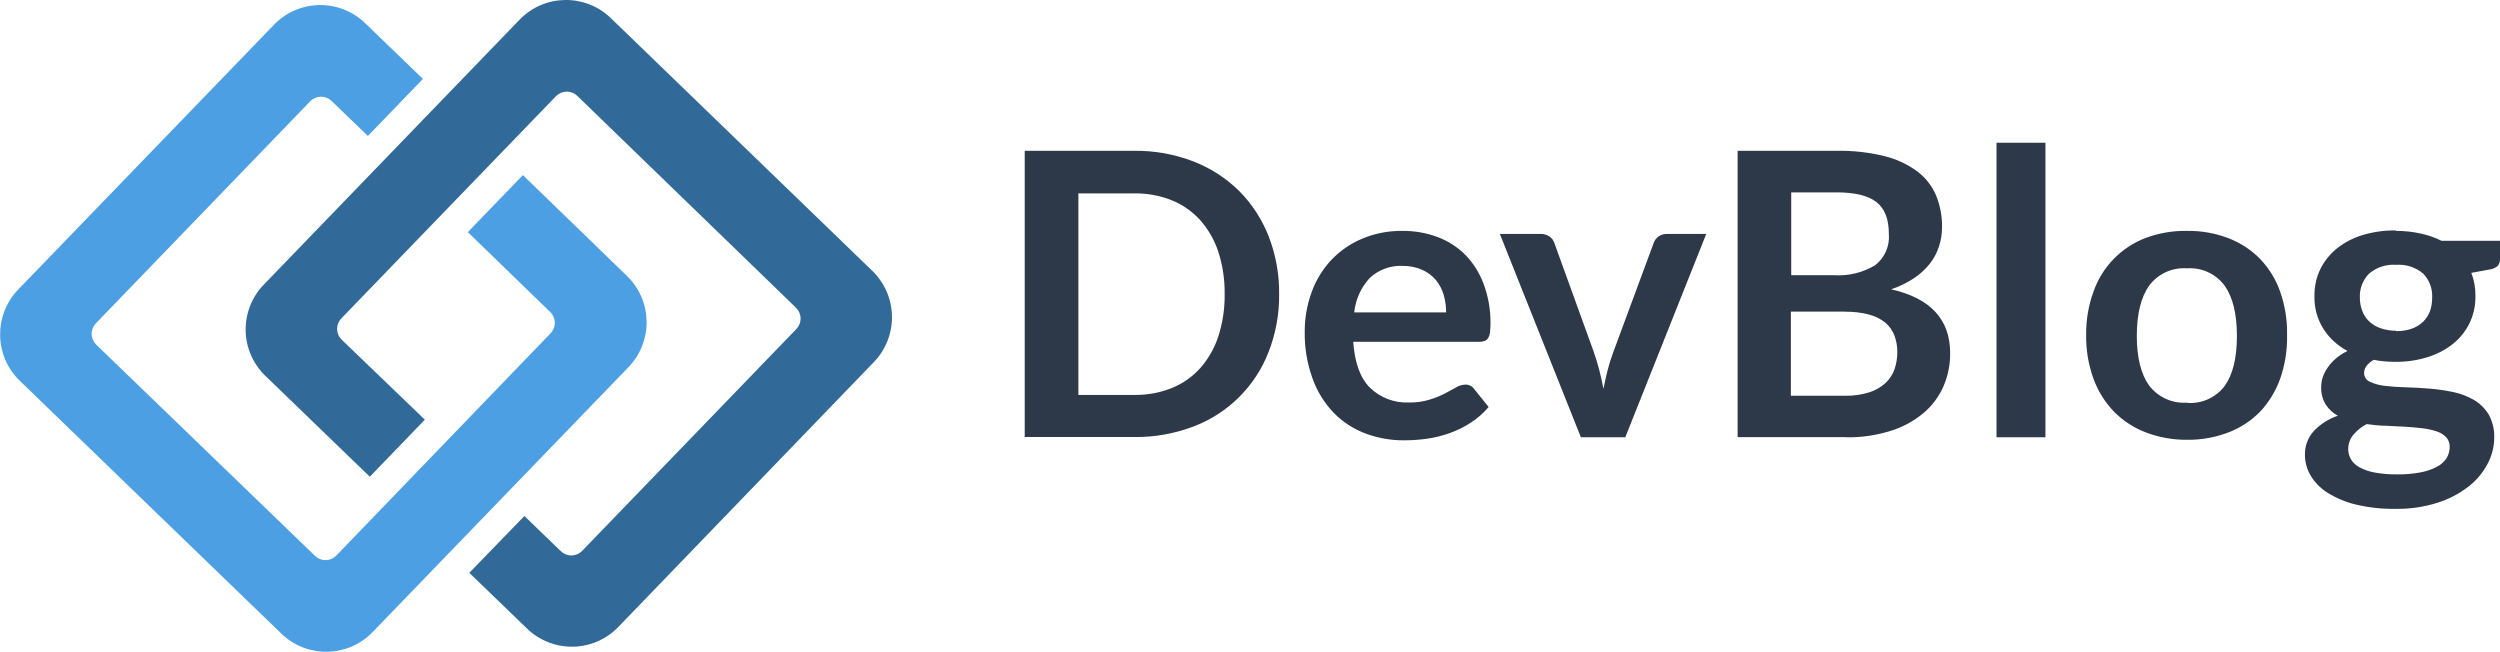
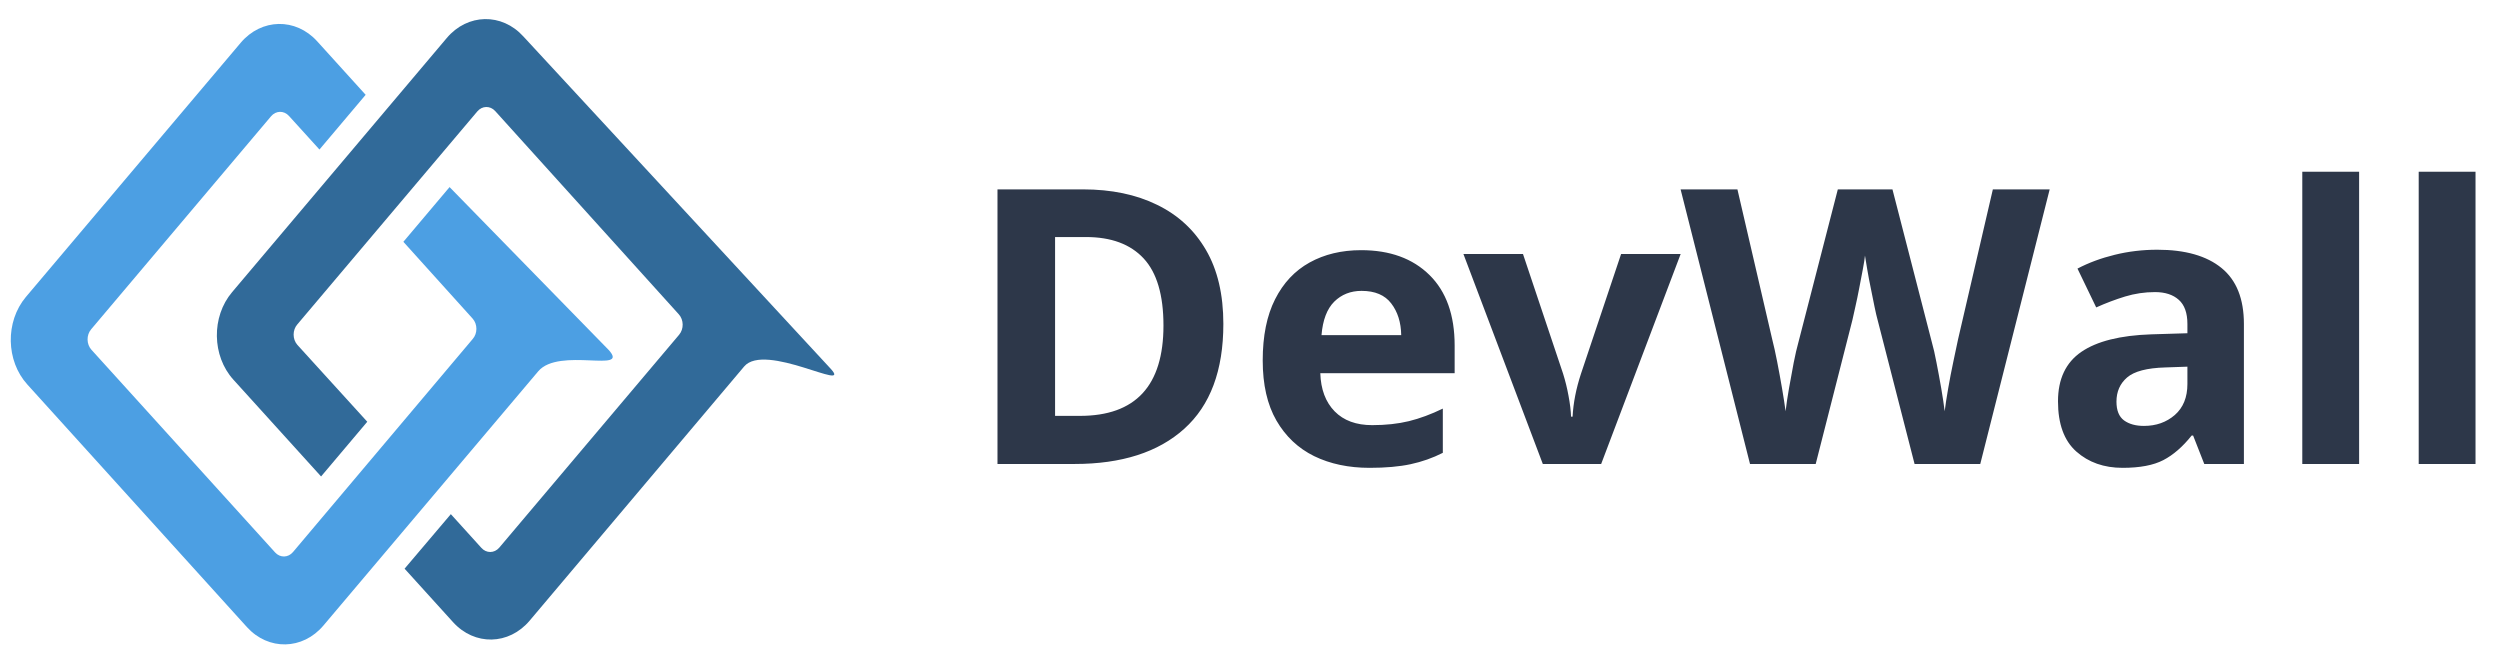
- <svg xmlns="http://www.w3.org/2000/svg" viewBox="0 0 363.37 94.73">
-   <defs>
-     <style>.cls-1{fill:#4c9fe3;}.cls-2{fill:#316a99;}.cls-3{fill:#2d3849;}</style>
+ <svg xmlns="http://www.w3.org/2000/svg" viewBox="0 0 363.37 94.73" version="1.1" id="svg3393">
+   <defs id="defs3385">
+     <rect x="109.582" y="109.18" width="67.034" height="100.35" id="rect8793" />
+     <style id="style3383">.cls-1{fill:#4c9fe3;}.cls-2{fill:#316a99;}.cls-3{fill:#2d3849;}</style>
  </defs>
-   <g id="Layer_2" data-name="Layer 2">
-     <g id="_hkcGc1TWxMQnvrJ-o7pxz" data-name=" hkcGc1TWxMQnvrJ-o7pxz">
-       <g id="_2pGrrHDisTubxdFeOQ9h1" data-name=" 2pGrrHDisTubxdFeOQ9h1">
-         <path id="_fclVC_gW3knTSnF4jsxLl" data-name=" fclVC gW3knTSnF4jsxLl" class="cls-1" d="M53.47,19.76l-5.28-5.09a2.19,2.19,0,0,0-3.1.05L13.93,47a2.19,2.19,0,0,0,.06,3.1L45.79,80.8a2.19,2.19,0,0,0,3.1-.06L80,48.47A2.17,2.17,0,0,0,80,45.38l-12-11.64,8-8.29L91.12,40.1a9.38,9.38,0,0,1,.23,13.26L54.16,91.87a9.38,9.38,0,0,1-13.26.23l-38-36.73A9.39,9.39,0,0,1,2.63,42.1L39.82,3.6a9.37,9.37,0,0,1,13.26-.23l8.39,8.1Z" />
-         <path id="_2yC6JlP49xF4W450B5ghS" data-name=" 2yC6JlP49xF4W450B5ghS" class="cls-2" d="M76.22,75l5.27,5.09a2.19,2.19,0,0,0,3.1,0l31.16-32.27a2.19,2.19,0,0,0-.06-3.1L83.9,13.93a2.19,2.19,0,0,0-3.1.06L49.64,46.25a2.19,2.19,0,0,0,0,3.1L61.75,61l-8,8.29L38.57,54.63a9.37,9.37,0,0,1-.23-13.26L75.52,2.86a9.38,9.38,0,0,1,13.26-.23l38,36.73a9.38,9.38,0,0,1,.23,13.27L89.87,91.13a9.38,9.38,0,0,1-13.27.23l-8.39-8.1Z" />
+   <g id="Layer_2" data-name="Layer 2" transform="matrix(1.053765,0,0,0.9919001,-8.874824,-7.988965)">
+     <g id="_hkcGc1TWxMQnvrJ-o7pxz" data-name=" hkcGc1TWxMQnvrJ-o7pxz" transform="matrix(0.7965538,0,0,0.9672382,-83.75764,111.8452)">
+       <path id="_kCfronMV8leRKdbxpuZJG" data-name=" kCfronMV8leRKdbxpuZJG" class="cls-3" d="m 252.56,21.92 c -168.373,-14.613 -84.187,-7.307 0,0 z" />
+       <g id="_2pGrrHDisTubxdFeOQ9h1" data-name=" 2pGrrHDisTubxdFeOQ9h1" transform="translate(117.5708,-104.4134)">
+         <path id="_fclVC_gW3knTSnF4jsxLl" data-name=" fclVC gW3knTSnF4jsxLl" class="cls-1" d="m 53.47,19.76 -5.28,-5.09 c -0.869,-0.844 -2.258,-0.821 -3.1,0.05 L 13.93,47 c -0.841,0.872 -0.814,2.261 0.06,3.1 l 31.8,30.7 c 0.872,0.841 2.261,0.814 3.1,-0.06 L 80,48.47 c 0.862,-0.85 0.862,-2.24 0,-3.09 L 68,33.74 76,25.45 103.563,50.135 C 107.287,53.734 94.947,49.634 91.35,53.36 L 54.16,91.87 C 50.561,95.594 44.626,95.697 40.9,92.1 L 2.9,55.37 C -0.836,51.779 -0.957,45.84 2.63,42.1 L 39.82,3.6 c 3.596,-3.729 9.537,-3.832 13.26,-0.23 l 8.39,8.1 z" style="fill:#4c9fe3" />
+         <path id="_2yC6JlP49xF4W450B5ghS" data-name=" 2yC6JlP49xF4W450B5ghS" class="cls-2" d="m 76.22,75 5.27,5.09 c 0.856,0.857 2.244,0.857 3.1,0 l 31.16,-32.27 c 0.841,-0.872 0.814,-2.261 -0.06,-3.1 L 83.9,13.93 c -0.872,-0.841 -2.261,-0.814 -3.1,0.06 L 49.64,46.25 c -0.857,0.856 -0.857,2.244 0,3.1 L 61.75,61 53.75,69.29 38.57,54.63 C 34.841,51.034 34.738,45.093 38.34,41.37 L 75.52,2.86 c 3.599,-3.724 9.534,-3.827 13.26,-0.23 l 53.253,50.378 C 145.764,56.607 130.614,48.903 127.01,52.63 l -37.14,38.5 c -3.6,3.731 -9.543,3.834 -13.27,0.23 l -8.39,-8.1 z" style="fill:#316a99" />
      </g>
-       <path id="_kCfronMV8leRKdbxpuZJG" data-name=" kCfronMV8leRKdbxpuZJG" class="cls-3" d="M185.92,42.74h0a22.44,22.44,0,0,1-1.53,8.41A18.87,18.87,0,0,1,173.45,62a23.38,23.38,0,0,1-8.61,1.52h-15.9V21.92h15.9a23.18,23.18,0,0,1,8.61,1.54,19.55,19.55,0,0,1,6.65,4.29,19.34,19.34,0,0,1,4.29,6.58A22.51,22.51,0,0,1,185.92,42.74Zm-7.92,0h0a19.29,19.29,0,0,0-.92-6.15A13.09,13.09,0,0,0,174.45,32a11.26,11.26,0,0,0-4.13-2.89,14.23,14.23,0,0,0-5.48-1h-8.1V57.4h8.1a14,14,0,0,0,5.48-1,11.14,11.14,0,0,0,4.13-2.89,13.09,13.09,0,0,0,2.63-4.61A19.2,19.2,0,0,0,178,42.74Zm25.8-9.18h0a14.23,14.23,0,0,1,5.14.89,11.24,11.24,0,0,1,4.05,2.6,12.14,12.14,0,0,1,2.65,4.21,16,16,0,0,1,1,5.69h0a11.72,11.72,0,0,1-.07,1.33,2.25,2.25,0,0,1-.26.84,1.06,1.06,0,0,1-.51.43,2.08,2.08,0,0,1-.81.13H196.69c.21,3,1,5.26,2.44,6.68a7.63,7.63,0,0,0,5.65,2.14h0a9.71,9.71,0,0,0,3-.41A13.44,13.44,0,0,0,210,57.2c.62-.33,1.17-.62,1.64-.89A2.76,2.76,0,0,1,213,55.9h0a1.51,1.51,0,0,1,1.29.67h0l2.08,2.59a11.8,11.8,0,0,1-2.65,2.31,14.3,14.3,0,0,1-3.07,1.5,16.77,16.77,0,0,1-3.25.8,24,24,0,0,1-3.21.23h0a15.86,15.86,0,0,1-5.74-1,12.83,12.83,0,0,1-4.6-3,14.06,14.06,0,0,1-3.08-5,19.06,19.06,0,0,1-1.13-6.83h0a16.39,16.39,0,0,1,1-5.69,13.65,13.65,0,0,1,2.81-4.64,13.31,13.31,0,0,1,4.47-3.12A14.61,14.61,0,0,1,203.8,33.56Zm.14,5.09h0a6.57,6.57,0,0,0-4.86,1.76,8.69,8.69,0,0,0-2.25,5h13.36a8.9,8.9,0,0,0-.37-2.61,6,6,0,0,0-1.15-2.14,5.57,5.57,0,0,0-2-1.46A6.78,6.78,0,0,0,203.94,38.65ZM248,34,236.23,63.56h-6.45L218,34h5.9a2.2,2.2,0,0,1,1.31.37,1.88,1.88,0,0,1,.73,1h0l5.71,15.78c.32.92.6,1.83.82,2.71s.42,1.77.59,2.65h0c.17-.88.37-1.77.59-2.65a24,24,0,0,1,.85-2.71h0l5.84-15.78a2,2,0,0,1,.72-1,2.07,2.07,0,0,1,1.24-.37H248Zm20.33,29.54H252.56V21.92h14.37a27.15,27.15,0,0,1,7,.78,13.34,13.34,0,0,1,4.75,2.22,8.54,8.54,0,0,1,2.72,3.48,11.66,11.66,0,0,1,.87,4.61h0a9,9,0,0,1-.44,2.8,8,8,0,0,1-1.33,2.51,10.08,10.08,0,0,1-2.31,2.12,14.05,14.05,0,0,1-3.32,1.61h0q8.58,1.94,8.58,9.27h0a11.87,11.87,0,0,1-1,4.9,10.67,10.67,0,0,1-2.94,3.87,13.82,13.82,0,0,1-4.75,2.55,20.58,20.58,0,0,1-6.45.92Zm-.14-18.25H260.3V57.52h7.86a11,11,0,0,0,3.62-.52,6.35,6.35,0,0,0,2.33-1.38,5.06,5.06,0,0,0,1.27-2,7.58,7.58,0,0,0,.39-2.45h0a6.66,6.66,0,0,0-.43-2.43A4.58,4.58,0,0,0,274,46.87a6.43,6.43,0,0,0-2.36-1.16,13,13,0,0,0-3.48-.4Zm-7.84-17.4V40h6.19a10.37,10.37,0,0,0,6-1.44,5.2,5.2,0,0,0,2-4.58h0c0-2.17-.62-3.71-1.84-4.64s-3.15-1.38-5.76-1.38H260.3Zm29.84-7.14h7.11V63.56h-7.11ZM317.9,33.56h0a16.24,16.24,0,0,1,6,1.06,13,13,0,0,1,4.59,3,13.33,13.33,0,0,1,2.93,4.78,18,18,0,0,1,1,6.3h0a18.06,18.06,0,0,1-1,6.34,13.82,13.82,0,0,1-2.93,4.81,12.87,12.87,0,0,1-4.59,3,16.24,16.24,0,0,1-6,1.07h0a16.33,16.33,0,0,1-6-1.07,13,13,0,0,1-4.62-3,13.59,13.59,0,0,1-3-4.81,17.83,17.83,0,0,1-1.06-6.34h0a17.72,17.72,0,0,1,1.06-6.3,12.89,12.89,0,0,1,7.58-7.81A16.33,16.33,0,0,1,317.9,33.56Zm0,25h0a6.26,6.26,0,0,0,5.46-2.47q1.77-2.47,1.77-7.26h0q0-4.78-1.77-7.29A6.23,6.23,0,0,0,317.9,39h0a6.31,6.31,0,0,0-5.53,2.52q-1.78,2.52-1.79,7.27h0q0,4.76,1.79,7.24A6.34,6.34,0,0,0,317.9,58.52Zm30.35-25h0a16.22,16.22,0,0,1,3.57.38A12.92,12.92,0,0,1,354.88,35h8.49v2.65a1.47,1.47,0,0,1-.34,1,2.1,2.1,0,0,1-1.18.52h0l-2.65.49a8.87,8.87,0,0,1,.6,3.34h0a8.86,8.86,0,0,1-.87,4,9.07,9.07,0,0,1-2.42,3,11.36,11.36,0,0,1-3.66,1.91,15.09,15.09,0,0,1-4.6.68h0A15.85,15.85,0,0,1,345,52.3h0c-.92.56-1.38,1.18-1.38,1.88h0a1.36,1.36,0,0,0,.82,1.3,6.82,6.82,0,0,0,2.16.6c.89.11,1.9.18,3,.21s2.29.09,3.48.19a28,28,0,0,1,3.48.5,10.26,10.26,0,0,1,3,1.14,6.09,6.09,0,0,1,2.16,2.12,6.56,6.56,0,0,1,.81,3.44h0a8.15,8.15,0,0,1-1,3.8,10.13,10.13,0,0,1-2.79,3.28,14.56,14.56,0,0,1-4.48,2.32,19.12,19.12,0,0,1-6.05.88h0a23.41,23.41,0,0,1-5.85-.64,13.9,13.9,0,0,1-4.1-1.73,7.48,7.48,0,0,1-2.43-2.5,5.81,5.81,0,0,1-.81-2.93h0a5,5,0,0,1,1.27-3.49,8.55,8.55,0,0,1,3.51-2.24h0a5.08,5.08,0,0,1-1.76-1.62,4.69,4.69,0,0,1-.66-2.62h0a4.52,4.52,0,0,1,.23-1.37,5.55,5.55,0,0,1,.71-1.39,6.9,6.9,0,0,1,1.19-1.32,8.16,8.16,0,0,1,1.7-1.1h0a9.24,9.24,0,0,1-3.52-3.23,8.56,8.56,0,0,1-1.29-4.72h0a8.86,8.86,0,0,1,.88-4,9,9,0,0,1,2.45-3,11.19,11.19,0,0,1,3.72-1.91A15.73,15.73,0,0,1,348.25,33.5Zm7.81,31.39h0a2,2,0,0,0-.52-1.41,3.39,3.39,0,0,0-1.41-.85,10.88,10.88,0,0,0-2.09-.45c-.8-.09-1.64-.17-2.53-.22l-2.77-.14c-.95,0-1.87-.13-2.75-.24h0a6.4,6.4,0,0,0-1.94,1.56,3.26,3.26,0,0,0-.74,2.09h0a2.88,2.88,0,0,0,.39,1.46,3.27,3.27,0,0,0,1.24,1.17,7.51,7.51,0,0,0,2.2.76,17.33,17.33,0,0,0,3.31.27h0a17,17,0,0,0,3.43-.3,8.27,8.27,0,0,0,2.37-.83,3.64,3.64,0,0,0,1.38-1.27A3.2,3.2,0,0,0,356.06,64.89Zm-7.81-16.82h0a6.71,6.71,0,0,0,2.31-.36,4.66,4.66,0,0,0,1.63-1,4.28,4.28,0,0,0,1-1.53,5.84,5.84,0,0,0,.32-2h0a4.65,4.65,0,0,0-1.3-3.47,5.46,5.46,0,0,0-3.94-1.28h0a5.45,5.45,0,0,0-3.93,1.28A4.65,4.65,0,0,0,343,43.23h0a5.29,5.29,0,0,0,.34,1.93,4,4,0,0,0,1,1.54,4.39,4.39,0,0,0,1.65,1A6.65,6.65,0,0,0,348.25,48.07Z" />
    </g>
+     <text xml:space="preserve" style="font-weight:bold;font-size:54.464px;font-family:sans-serif;-inkscape-font-specification:'sans-serif, Bold';fill:#2d3749;fill-opacity:1;stroke-width:0.967" x="146.16" y="73.497" id="text3399" transform="scale(0.9665087,1.034652)">
+       <tspan id="tspan3397" x="146.16" y="73.497" style="stroke-width:0.967">DevWall</tspan>
+     </text>
+     <text xml:space="preserve" id="text8791" style="font-weight:bold;font-size:56.351px;font-family:sans-serif;-inkscape-font-specification:'sans-serif, Bold';white-space:pre;shape-inside:url(#rect8793);fill:#2d3749;fill-opacity:1" />
  </g>
</svg>
